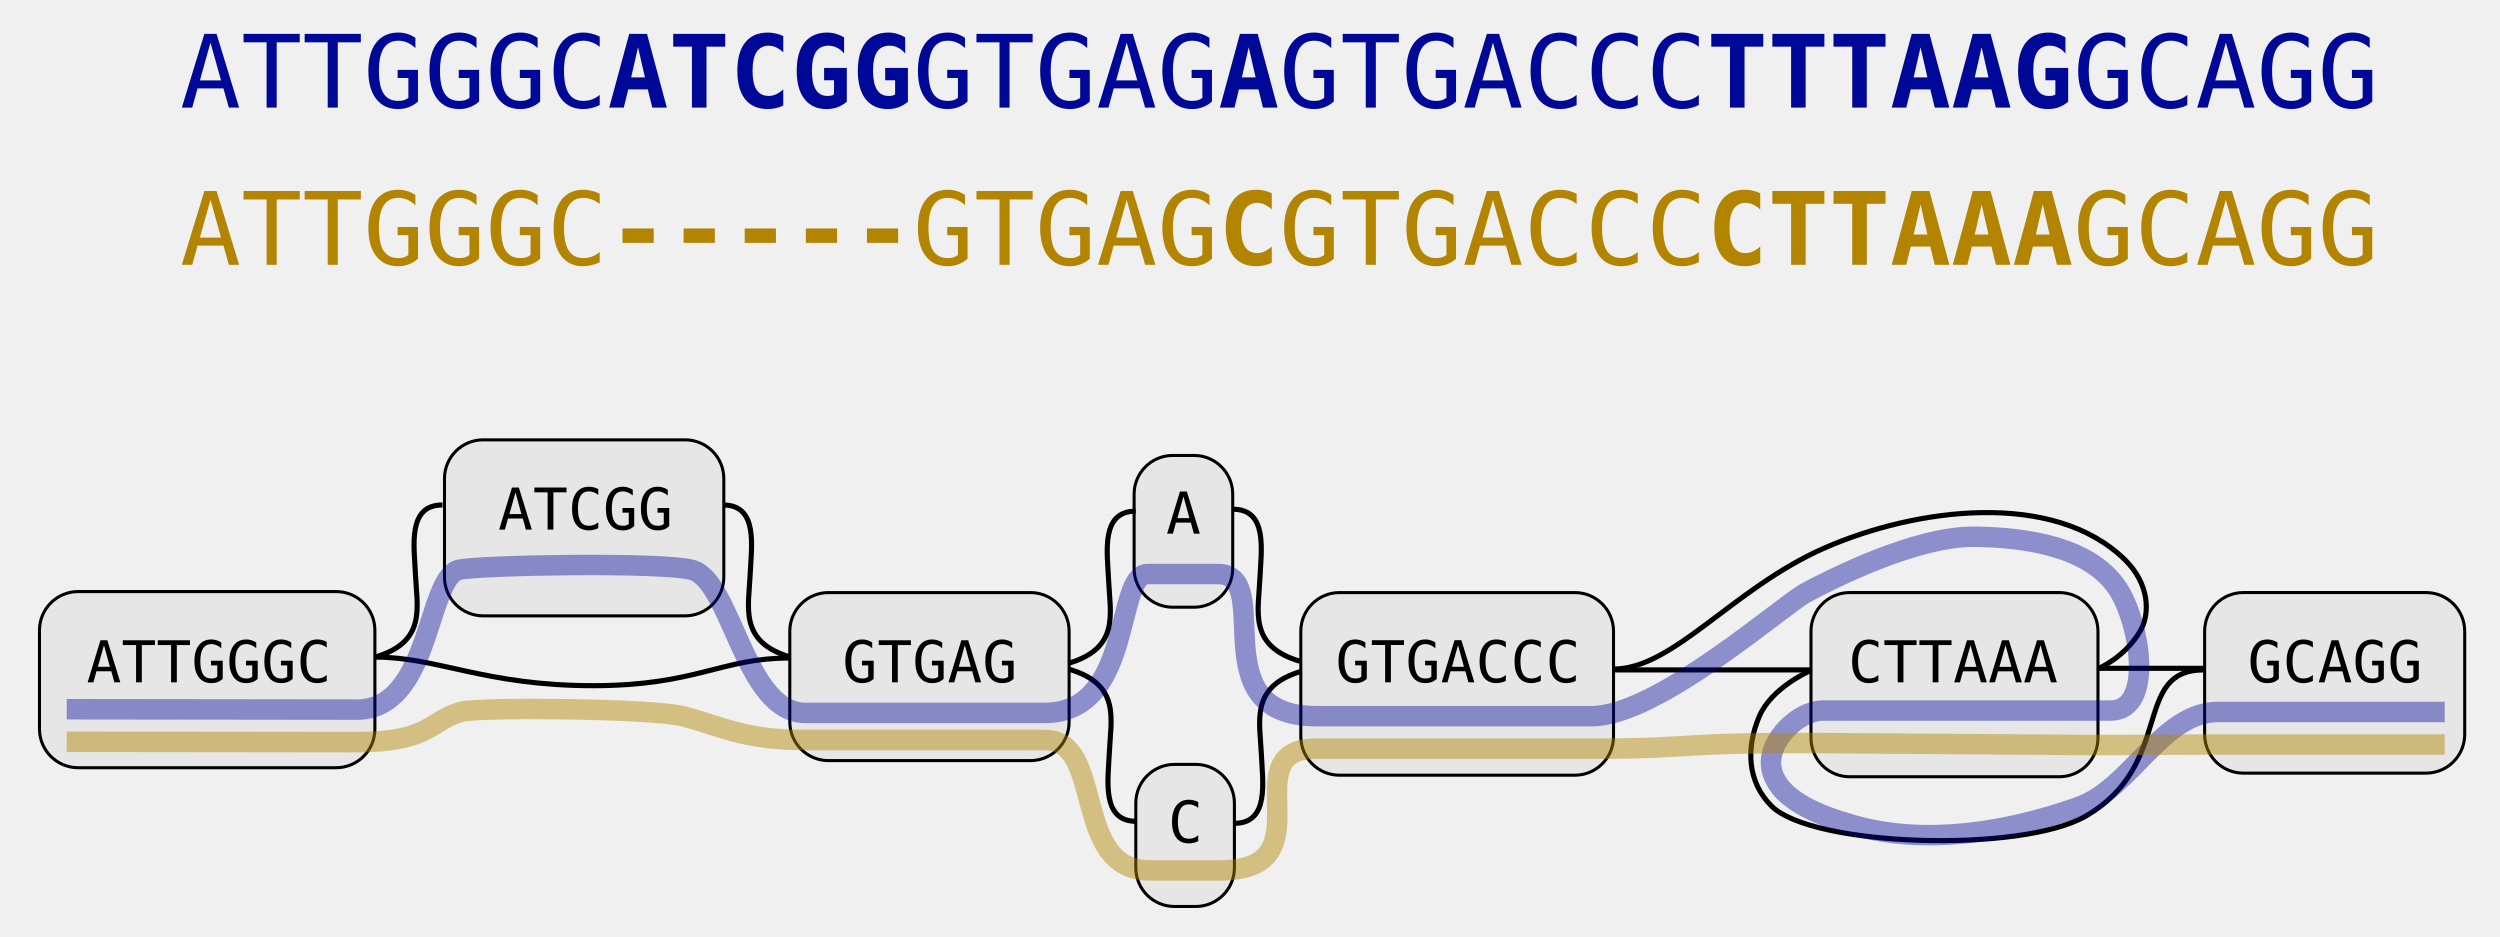
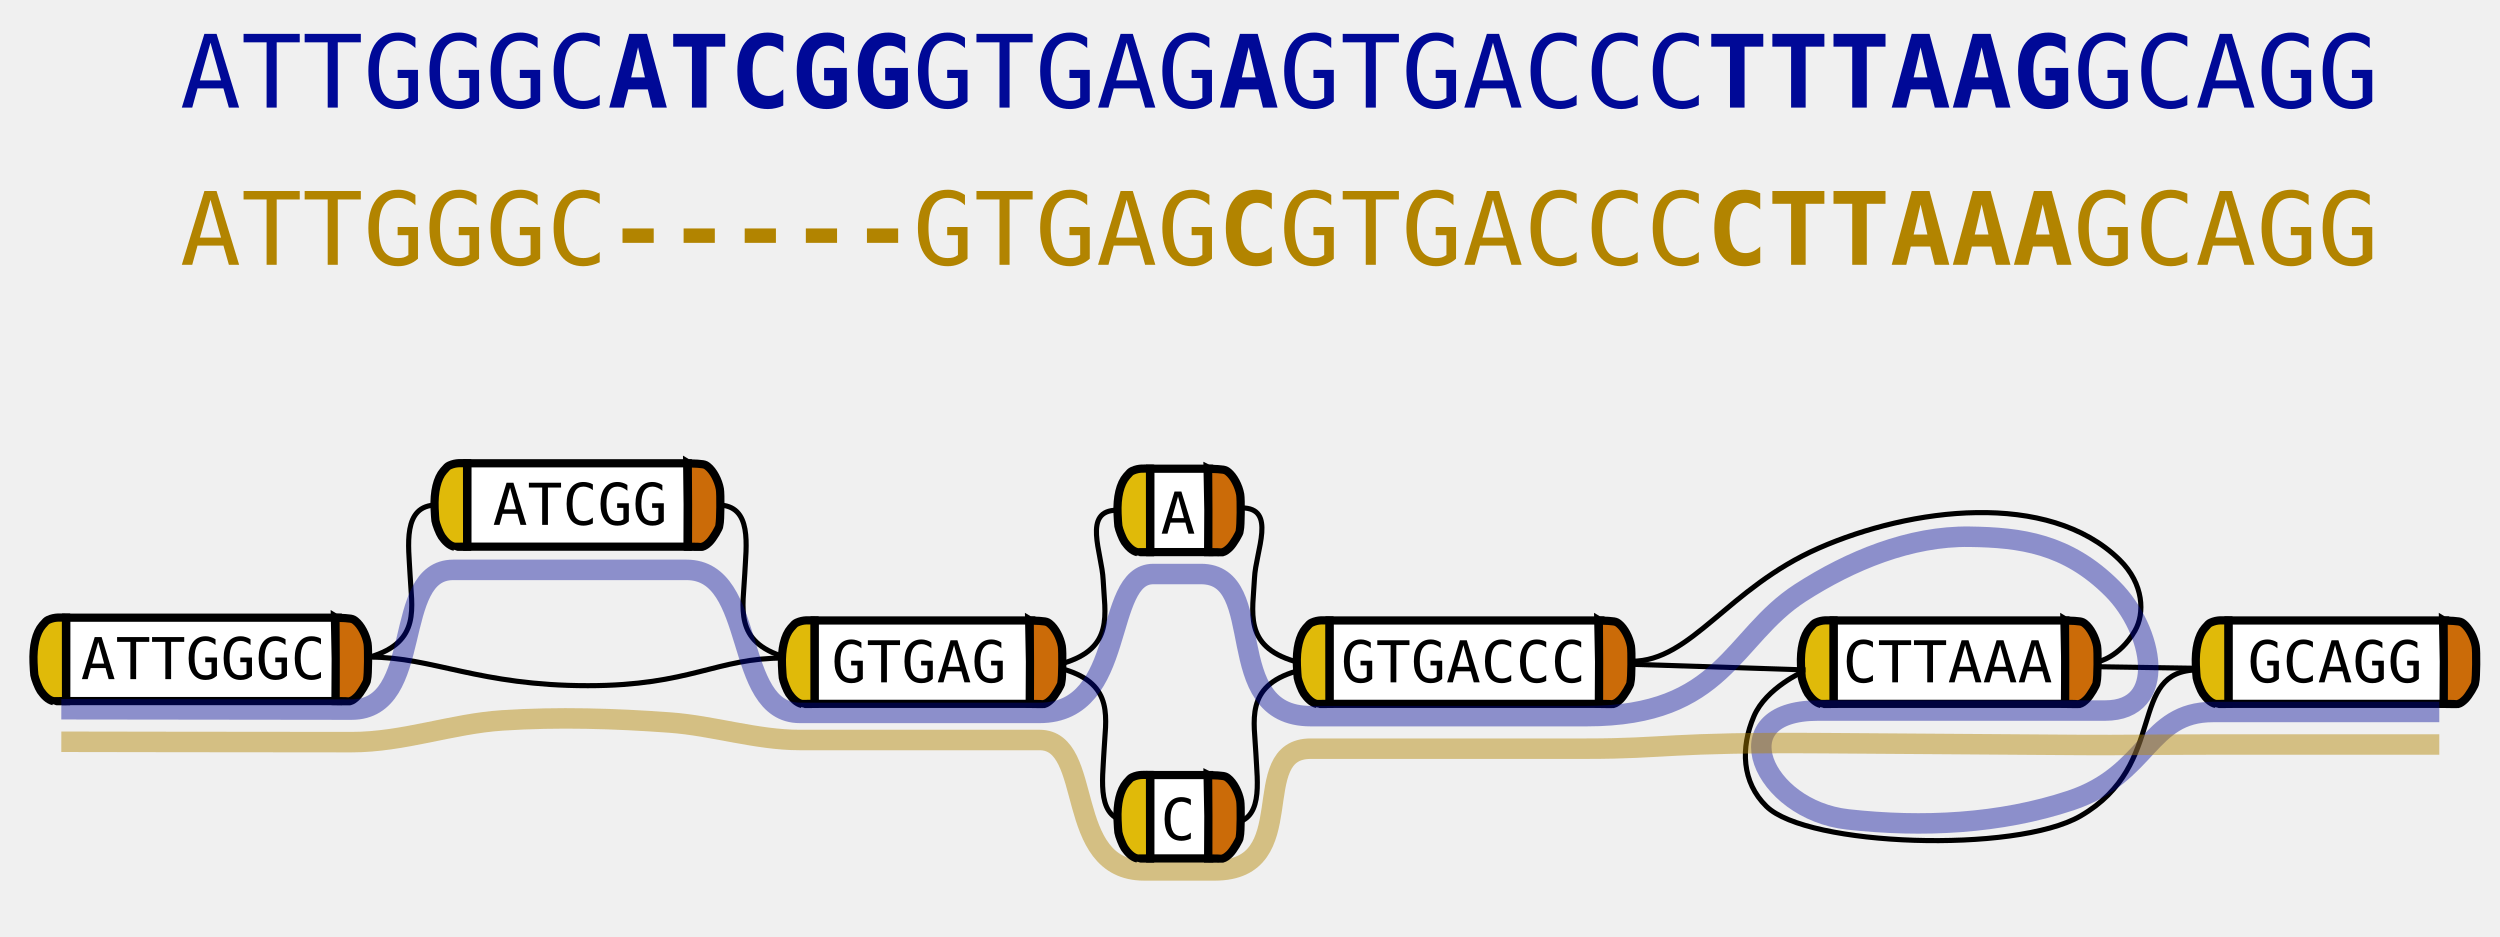
<svg xmlns="http://www.w3.org/2000/svg" width="244.07mm" height="91.473mm" viewBox="0 0 244.07 91.473" version="1.1" id="svg1">
  <defs id="defs1" />
  <g id="layer1" transform="translate(-17.20213,-71.16942)">
+     <rect style="font-variation-settings:normal;fill:#ffffff;fill-opacity:1;fill-rule:evenodd;stroke:#000000;stroke-width:0.801;stroke-linecap:butt;stroke-linejoin:miter;stroke-miterlimit:4;stroke-dasharray:none;stroke-dashoffset:0;stroke-opacity:1;stop-color:#000000" id="rect1161" width="21.153" height="8.14" x="234.765" y="131.745" ry="0" />
+     <path style="fill:#e0ba09;fill-opacity:1;stroke:#000000;stroke-width:0.801;stroke-dasharray:none;stroke-opacity:1" d="m 233.515,139.897 c -0.511,-0.114 -0.93,-0.563 -1.247,-1.016 -0.206,-0.304 -0.548,-1.172 -0.61,-1.545 -0.02,-0.124 -0.056,-0.662 -0.079,-1.195 -0.07,-1.614 0.245,-2.937 0.871,-3.656 0.312,-0.359 0.392,-0.448 0.572,-0.529 0.672,-0.306 1.202,-0.212 1.724,-0.213 -0.004,0.15 0.007,8.143 0.007,8.143 -0.758,-0.009 -1.218,0.028 -1.237,0.012 z" id="path1163" />
+     <path style="fill:#cb6b08;fill-opacity:1;stroke:#000000;stroke-width:0.801;stroke-dasharray:none;stroke-opacity:1" d="m 255.77,131.748 c 1.597,0.047 1.671,0.095 1.949,0.313 0.53,0.417 1.029,1.346 1.179,2.197 0.086,0.489 0.058,3.115 -0.038,3.46 -0.008,0.029 -0.013,0.078 -0.012,0.109 0.012,0.211 -0.633,1.281 -0.97,1.607 -0.265,0.251 -0.431,0.394 -0.74,0.476 -0.047,0.012 -0.506,-0.019 -1.355,-0.024 0.016,-0.329 0.004,-7.939 -0.015,-8.139 z" id="path1165" />
+     <rect style="font-variation-settings:normal;fill:#ffffff;fill-opacity:1;fill-rule:evenodd;stroke:#000000;stroke-width:0.801;stroke-linecap:butt;stroke-linejoin:miter;stroke-miterlimit:4;stroke-dasharray:none;stroke-dashoffset:0;stroke-opacity:1;stop-color:#000000" id="rect1084" width="22.633" height="8.14" x="196.215" y="131.745" ry="0" />
+     <path style="fill:#e0ba09;fill-opacity:1;stroke:#000000;stroke-width:0.801;stroke-dasharray:none;stroke-opacity:1" d="m 194.965,139.897 c -0.511,-0.114 -0.93,-0.563 -1.247,-1.016 -0.206,-0.304 -0.548,-1.172 -0.61,-1.545 -0.02,-0.124 -0.056,-0.662 -0.079,-1.195 -0.07,-1.614 0.245,-2.937 0.871,-3.656 0.312,-0.359 0.392,-0.448 0.572,-0.529 0.672,-0.306 1.202,-0.212 1.724,-0.213 -0.004,0.15 0.007,8.143 0.007,8.143 -0.758,-0.009 -1.218,0.028 -1.237,0.012 z" id="path1086" />
+     <path style="fill:#cb6b08;fill-opacity:1;stroke:#000000;stroke-width:0.801;stroke-dasharray:none;stroke-opacity:1" d="m 218.807,131.748 c 1.597,0.047 1.671,0.095 1.949,0.313 0.53,0.417 1.029,1.346 1.179,2.197 0.086,0.489 0.058,3.115 -0.038,3.46 -0.008,0.029 -0.013,0.078 -0.012,0.109 0.012,0.211 -0.633,1.281 -0.97,1.607 -0.265,0.251 -0.431,0.394 -0.74,0.476 -0.047,0.012 -0.506,-0.019 -1.355,-0.024 0.016,-0.329 0.004,-7.939 -0.015,-8.139 z" id="path1088" />
+     <rect style="font-variation-settings:normal;fill:#ffffff;fill-opacity:1;fill-rule:evenodd;stroke:#000000;stroke-width:0.801;stroke-linecap:butt;stroke-linejoin:miter;stroke-miterlimit:4;stroke-dasharray:none;stroke-dashoffset:0;stroke-opacity:1;stop-color:#000000" id="rect950" width="26.44" height="8.14" x="147.002" y="131.745" ry="0" />
+     <path style="fill:#e0ba09;fill-opacity:1;stroke:#000000;stroke-width:0.801;stroke-dasharray:none;stroke-opacity:1" d="m 145.752,139.897 c -0.511,-0.114 -0.93,-0.563 -1.247,-1.016 -0.206,-0.304 -0.548,-1.172 -0.61,-1.545 -0.02,-0.124 -0.056,-0.662 -0.079,-1.195 -0.07,-1.614 0.245,-2.937 0.871,-3.656 0.312,-0.359 0.392,-0.448 0.572,-0.529 0.672,-0.306 1.202,-0.212 1.724,-0.213 -0.004,0.15 0.007,8.143 0.007,8.143 -0.758,-0.009 -1.218,0.028 -1.237,0.012 z" id="path952" />
+     <path style="fill:#cb6b08;fill-opacity:1;stroke:#000000;stroke-width:0.801;stroke-dasharray:none;stroke-opacity:1" d="m 173.299,131.748 c 1.597,0.047 1.671,0.095 1.949,0.313 0.53,0.417 1.029,1.346 1.179,2.197 0.086,0.489 0.058,3.115 -0.038,3.46 -0.008,0.029 -0.013,0.078 -0.012,0.109 0.012,0.211 -0.633,1.281 -0.97,1.607 -0.265,0.251 -0.431,0.394 -0.74,0.476 -0.047,0.012 -0.506,-0.019 -1.355,-0.024 0.016,-0.329 0.004,-7.939 -0.015,-8.139 z" id="path954" />
+     <rect style="font-variation-settings:normal;fill:#ffffff;fill-opacity:1;fill-rule:evenodd;stroke:#000000;stroke-width:0.801;stroke-linecap:butt;stroke-linejoin:miter;stroke-miterlimit:4;stroke-dasharray:none;stroke-dashoffset:0;stroke-opacity:1;stop-color:#000000" id="rect699" width="5.756" height="8.14" x="129.494" y="116.929" ry="0" />
+     <path style="fill:#e0ba09;fill-opacity:1;stroke:#000000;stroke-width:0.801;stroke-dasharray:none;stroke-opacity:1" d="m 128.244,125.081 c -0.511,-0.114 -0.93,-0.563 -1.247,-1.016 -0.206,-0.304 -0.548,-1.172 -0.61,-1.545 -0.02,-0.124 -0.056,-0.662 -0.079,-1.195 -0.07,-1.614 0.245,-2.937 0.871,-3.656 0.312,-0.359 0.392,-0.448 0.572,-0.529 0.672,-0.306 1.202,-0.212 1.724,-0.213 -0.004,0.15 0.007,8.143 0.007,8.143 -0.758,-0.009 -1.218,0.028 -1.237,0.012 z" id="path701" />
+     <path style="fill:#cb6b08;fill-opacity:1;stroke:#000000;stroke-width:0.801;stroke-dasharray:none;stroke-opacity:1" d="m 135.153,116.931 c 1.597,0.047 1.671,0.095 1.949,0.313 0.53,0.417 1.029,1.346 1.179,2.197 0.086,0.489 0.058,3.115 -0.038,3.46 -0.008,0.029 -0.013,0.078 -0.012,0.109 0.012,0.211 -0.633,1.281 -0.97,1.607 -0.265,0.251 -0.431,0.394 -0.74,0.476 -0.047,0.012 -0.506,-0.019 -1.355,-0.024 0.016,-0.329 0.004,-7.939 -0.015,-8.139 z" id="path703" />
+     <rect style="font-variation-settings:normal;fill:#ffffff;fill-opacity:1;fill-rule:evenodd;stroke:#000000;stroke-width:0.801;stroke-linecap:butt;stroke-linejoin:miter;stroke-miterlimit:4;stroke-dasharray:none;stroke-dashoffset:0;stroke-opacity:1;stop-color:#000000" id="rect626" width="21.153" height="8.14" x="96.731" y="131.745" ry="0" />
+     <path style="fill:#e0ba09;fill-opacity:1;stroke:#000000;stroke-width:0.801;stroke-dasharray:none;stroke-opacity:1" d="m 95.481,139.897 c -0.511,-0.114 -0.93,-0.563 -1.247,-1.016 -0.206,-0.304 -0.548,-1.172 -0.61,-1.545 -0.02,-0.124 -0.056,-0.662 -0.079,-1.195 -0.07,-1.614 0.245,-2.937 0.871,-3.656 0.312,-0.359 0.392,-0.448 0.572,-0.529 0.672,-0.306 1.202,-0.212 1.724,-0.213 -0.004,0.15 0.007,8.143 0.007,8.143 -0.758,-0.009 -1.218,0.028 -1.237,0.012 z" id="path628" />
+     <path style="fill:#cb6b08;fill-opacity:1;stroke:#000000;stroke-width:0.801;stroke-dasharray:none;stroke-opacity:1" d="m 117.736,131.748 c 1.597,0.047 1.671,0.095 1.949,0.313 0.53,0.417 1.029,1.346 1.179,2.197 0.086,0.489 0.058,3.115 -0.038,3.46 -0.008,0.029 -0.013,0.078 -0.012,0.109 0.012,0.211 -0.633,1.281 -0.97,1.607 -0.265,0.251 -0.431,0.394 -0.74,0.476 -0.047,0.012 -0.506,-0.019 -1.355,-0.024 0.016,-0.329 0.004,-7.939 -0.015,-8.139 z" id="path630" />
+     <rect style="font-variation-settings:normal;fill:#ffffff;fill-opacity:1;fill-rule:evenodd;stroke:#000000;stroke-width:0.801;stroke-linecap:butt;stroke-linejoin:miter;stroke-miterlimit:4;stroke-dasharray:none;stroke-dashoffset:0;stroke-opacity:1;stop-color:#000000" id="rect446" width="21.524" height="8.14" x="62.819" y="116.399" ry="0" />
+     <path style="fill:#e0ba09;fill-opacity:1;stroke:#000000;stroke-width:0.801;stroke-dasharray:none;stroke-opacity:1" d="m 61.569,124.551 c -0.511,-0.114 -0.93,-0.563 -1.247,-1.016 -0.206,-0.304 -0.548,-1.172 -0.61,-1.545 -0.02,-0.124 -0.056,-0.662 -0.079,-1.195 -0.07,-1.614 0.245,-2.937 0.871,-3.656 0.312,-0.359 0.392,-0.448 0.572,-0.529 0.672,-0.306 1.202,-0.212 1.724,-0.213 -0.004,0.15 0.006,8.143 0.006,8.143 -0.758,-0.009 -1.218,0.028 -1.237,0.012 z" id="path448" />
+     <path style="fill:#cb6b08;fill-opacity:1;stroke:#000000;stroke-width:0.801;stroke-dasharray:none;stroke-opacity:1" d="m 84.353,116.402 c 1.597,0.047 1.671,0.095 1.949,0.313 0.53,0.417 1.029,1.346 1.179,2.197 0.086,0.489 0.058,3.115 -0.038,3.46 -0.008,0.029 -0.013,0.078 -0.012,0.109 0.012,0.211 -0.633,1.281 -0.97,1.607 -0.265,0.251 -0.431,0.394 -0.74,0.476 -0.047,0.012 -0.506,-0.019 -1.355,-0.024 0.016,-0.329 0.004,-7.939 -0.015,-8.139 z" id="path450" />
    <text xml:space="preserve" style="font-size:5.644px;line-height:0.4;font-family:Arial;-inkscape-font-specification:Arial;text-decoration-color:#000000;letter-spacing:0.019px;fill:none;fill-rule:evenodd;stroke:#000000;stroke-width:2.449;stroke-opacity:1" x="102.961" y="47.816" id="text1">
      <tspan id="tspan1" style="stroke:#000000;stroke-width:2.449;stroke-opacity:1" x="102.961" y="47.816" />
    </text>
    <text xml:space="preserve" style="font-size:9.878px;line-height:0.4;font-family:Arial;-inkscape-font-specification:Arial;text-decoration-color:#000000;letter-spacing:0.019px;fill:#000997;fill-opacity:1;fill-rule:evenodd;stroke:none;stroke-width:0.3;stroke-dasharray:none;stroke-opacity:1" x="34.78" y="81.676" id="text2">
      <tspan id="tspan2" style="font-style:normal;font-variant:normal;font-weight:normal;font-stretch:normal;font-size:9.878px;font-family:'DejaVu Sans Mono';-inkscape-font-specification:'DejaVu Sans Mono';fill:#000997;fill-opacity:1;stroke:none;stroke-width:0.3;stroke-dasharray:none" x="34.78" y="81.676">ATTGGGC<tspan style="font-weight:bold;font-size:9.878px;fill:#000997;fill-opacity:1" id="tspan9">ATCGG</tspan>GTGAG<tspan style="font-weight:bold;font-size:9.878px;fill:#000997;fill-opacity:1" id="tspan7">A</tspan>GTGACCC<tspan style="font-weight:bold;font-size:9.878px;fill:#000997;fill-opacity:1" id="tspan11">TTTAAG</tspan>GCAGG</tspan>
    </text>
    <text xml:space="preserve" style="font-size:9.878px;line-height:0.4;font-family:Arial;-inkscape-font-specification:Arial;text-decoration-color:#000000;letter-spacing:0.019px;fill:#b28400;fill-opacity:1;fill-rule:evenodd;stroke:none;stroke-width:0.3;stroke-dasharray:none;stroke-opacity:1" x="34.78" y="97.021" id="text5">
      <tspan id="tspan5" style="font-style:normal;font-variant:normal;font-weight:normal;font-stretch:normal;font-size:9.878px;font-family:'DejaVu Sans Mono';-inkscape-font-specification:'DejaVu Sans Mono';fill:#b28400;fill-opacity:1;stroke:none;stroke-width:0.3;stroke-dasharray:none" x="34.78" y="97.021">ATTGGGC<tspan style="font-weight:bold;font-size:9.878px;fill:#b28400;fill-opacity:1" id="tspan8">-----</tspan>GTGAG<tspan style="font-weight:bold;font-size:9.878px;fill:#b28400;fill-opacity:1" id="tspan6">C</tspan>GTGACCC<tspan style="font-weight:bold;font-size:9.878px;fill:#b28400;fill-opacity:1" id="tspan10">CTTAAA</tspan>GCAGG</tspan>
    </text>
-     <g id="g40" transform="translate(3.704167,3.175)">
-       <rect style="fill:#e6e6e6;fill-opacity:1;fill-rule:evenodd;stroke:#000000;stroke-width:0.3;stroke-dasharray:none;stroke-opacity:1" id="rect19" width="32.745" height="17.197" x="17.352" y="125.748" ry="3.778" />
-       <text xml:space="preserve" style="font-style:normal;font-variant:normal;font-weight:normal;font-stretch:normal;font-size:5.644px;line-height:0.4;font-family:'DejaVu Sans Mono';-inkscape-font-specification:'DejaVu Sans Mono';text-decoration-color:#000000;letter-spacing:0.019px;fill:#000000;fill-opacity:1;fill-rule:evenodd;stroke:none;stroke-width:0.3;stroke-dasharray:none;stroke-opacity:1" x="21.945" y="134.61" id="text12">
-         <tspan id="tspan12" style="stroke-width:0.3" x="21.945" y="134.61">ATTGGGC</tspan>
-       </text>
-     </g>
-     <g id="g39" transform="translate(3.704167,3.175)">
-       <rect style="fill:#e6e6e6;fill-opacity:1;fill-rule:evenodd;stroke:#000000;stroke-width:0.3;stroke-dasharray:none;stroke-opacity:1" id="rect20" width="27.269" height="17.185" x="56.892" y="110.935" ry="3.778" />
-       <text xml:space="preserve" style="font-style:normal;font-variant:normal;font-weight:normal;font-stretch:normal;font-size:5.644px;line-height:0.4;font-family:'DejaVu Sans Mono';-inkscape-font-specification:'DejaVu Sans Mono';text-decoration-color:#000000;letter-spacing:0.019px;fill:#000000;fill-opacity:1;fill-rule:evenodd;stroke:none;stroke-width:0.3;stroke-dasharray:none;stroke-opacity:1" x="62.121" y="119.7" id="text13">
-         <tspan id="tspan13" style="stroke-width:0.3" x="62.121" y="119.7">ATCGG</tspan>
-       </text>
-     </g>
-     <g id="g28" transform="translate(5.162984,5.604689)">
-       <rect style="fill:#e6e6e6;fill-opacity:1;fill-rule:evenodd;stroke:#000000;stroke-width:0.3;stroke-dasharray:none;stroke-opacity:1" id="rect21" width="27.269" height="16.407" x="89.145" y="123.416" ry="3.778" />
-       <text xml:space="preserve" style="font-style:normal;font-variant:normal;font-weight:normal;font-stretch:normal;font-size:5.644px;line-height:0.4;font-family:'DejaVu Sans Mono';-inkscape-font-specification:'DejaVu Sans Mono';text-decoration-color:#000000;letter-spacing:0.019px;fill:#000000;fill-opacity:1;fill-rule:evenodd;stroke:none;stroke-width:0.3;stroke-dasharray:none;stroke-opacity:1" x="94.284" y="132.181" id="text14">
-         <tspan id="tspan14" style="stroke-width:0.3" x="94.284" y="132.181">GTGAG</tspan>
-       </text>
-     </g>
-     <g id="g29" transform="translate(8.734265,7.271845)">
-       <rect style="fill:#e6e6e6;fill-opacity:1;fill-rule:evenodd;stroke:#000000;stroke-width:0.3;stroke-dasharray:none;stroke-opacity:1" id="rect26" width="9.626" height="14.818" x="119.189" y="108.361" ry="3.778" />
-       <text xml:space="preserve" style="font-style:normal;font-variant:normal;font-weight:normal;font-stretch:normal;font-size:5.644px;line-height:0.4;font-family:'DejaVu Sans Mono';-inkscape-font-specification:'DejaVu Sans Mono';text-decoration-color:#000000;letter-spacing:0.019px;fill:#000000;fill-opacity:1;fill-rule:evenodd;stroke:none;stroke-width:0.3;stroke-dasharray:none;stroke-opacity:1" x="122.303" y="115.998" id="text15">
-         <tspan id="tspan15" style="stroke-width:0.3" x="122.303" y="115.998">A</tspan>
-       </text>
-     </g>
-     <g id="g30" transform="translate(7.9375,4.7625)">
-       <rect style="fill:#e6e6e6;fill-opacity:1;fill-rule:evenodd;stroke:#000000;stroke-width:0.3;stroke-dasharray:none;stroke-opacity:1" id="rect25" width="9.626" height="13.871" x="120.151" y="141.034" ry="3.778" />
-       <text xml:space="preserve" style="font-style:normal;font-variant:normal;font-weight:normal;font-stretch:normal;font-size:5.644px;line-height:0.4;font-family:'DejaVu Sans Mono';-inkscape-font-specification:'DejaVu Sans Mono';text-decoration-color:#000000;letter-spacing:0.019px;fill:#000000;fill-opacity:1;fill-rule:evenodd;stroke:none;stroke-width:0.3;stroke-dasharray:none;stroke-opacity:1" x="123.294" y="148.669" id="text16">
-         <tspan id="tspan16" style="stroke-width:0.3" x="123.294" y="148.669">C</tspan>
-       </text>
-     </g>
-     <g id="g31" transform="translate(7.9375,7.556747)">
-       <rect style="fill:#e6e6e6;fill-opacity:1;fill-rule:evenodd;stroke:#000000;stroke-width:0.3;stroke-dasharray:none;stroke-opacity:1" id="rect22" width="30.53" height="17.831" x="136.26" y="121.464" ry="3.778" />
-       <text xml:space="preserve" style="font-style:normal;font-variant:normal;font-weight:normal;font-stretch:normal;font-size:5.644px;line-height:0.4;font-family:'DejaVu Sans Mono';-inkscape-font-specification:'DejaVu Sans Mono';text-decoration-color:#000000;letter-spacing:0.019px;fill:#000000;fill-opacity:1;fill-rule:evenodd;stroke:none;stroke-width:0.3;stroke-dasharray:none;stroke-opacity:1" x="139.656" y="130.228" id="text17">
-         <tspan id="tspan17" style="stroke-width:0.3" x="139.656" y="130.228">GTGACCC</tspan>
-       </text>
-     </g>
-     <g id="g32" transform="translate(3.704167,7.15039)">
-       <rect style="fill:#e6e6e6;fill-opacity:1;fill-rule:evenodd;stroke:#000000;stroke-width:0.3;stroke-dasharray:none;stroke-opacity:1" id="rect23" width="28.016" height="17.982" x="190.301" y="121.87" ry="3.778" />
-       <text xml:space="preserve" style="font-style:normal;font-variant:normal;font-weight:normal;font-stretch:normal;font-size:5.644px;line-height:0.4;font-family:'DejaVu Sans Mono';-inkscape-font-specification:'DejaVu Sans Mono';text-decoration-color:#000000;letter-spacing:0.019px;fill:#000000;fill-opacity:1;fill-rule:evenodd;stroke:none;stroke-width:0.3;stroke-dasharray:none;stroke-opacity:1" x="193.927" y="130.635" id="text18">
-         <tspan id="tspan18" style="stroke-width:0.3" x="193.927" y="130.635">CTTAAA</tspan>
-       </text>
-     </g>
-     <g id="g33" transform="translate(3.704167,10.5083)">
-       <rect style="fill:#e6e6e6;fill-opacity:1;fill-rule:evenodd;stroke:#000000;stroke-width:0.3;stroke-dasharray:none;stroke-opacity:1" id="rect24" width="25.392" height="17.628" x="228.731" y="118.512" ry="3.778" />
-       <text xml:space="preserve" style="font-style:normal;font-variant:normal;font-weight:normal;font-stretch:normal;font-size:5.644px;line-height:0.4;font-family:'DejaVu Sans Mono';-inkscape-font-specification:'DejaVu Sans Mono';text-decoration-color:#000000;letter-spacing:0.019px;fill:#000000;fill-opacity:1;fill-rule:evenodd;stroke:none;stroke-width:0.3;stroke-dasharray:none;stroke-opacity:1" x="232.931" y="127.277" id="text19">
-         <tspan id="tspan19" style="stroke-width:0.3" x="232.931" y="127.277">GCAGG</tspan>
-       </text>
-     </g>
-     <path style="fill:none;fill-opacity:1;fill-rule:evenodd;stroke:#000000;stroke-width:0.5;stroke-dasharray:none;stroke-opacity:1" d="m 53.827,135.32 c 6.16,0 10.675,2.791 21.294,2.791 10.058,0 12.537,-2.725 19.206,-2.699" id="path33" />
-     <path style="fill:none;fill-opacity:1;fill-rule:evenodd;stroke:#000000;stroke-width:0.5;stroke-dasharray:none;stroke-opacity:1" d="m 53.827,135.32 c 5.07,-1.488 4.074,-4.865 3.932,-8.128 -0.115,-2.647 -0.812,-6.73 2.641,-6.722" id="path34" />
-     <path style="fill:none;fill-opacity:1;fill-rule:evenodd;stroke:#000000;stroke-width:0.5;stroke-dasharray:none;stroke-opacity:1" d="m 94.374,135.32 c -5.07,-1.488 -4.074,-4.865 -3.932,-8.128 0.115,-2.647 0.812,-6.73 -2.641,-6.722" id="path35" />
-     <path style="fill:none;fill-opacity:1;fill-rule:evenodd;stroke:#000000;stroke-width:0.5;stroke-dasharray:none;stroke-opacity:1" d="m 121.5,135.929 c 5.07,-1.488 4.074,-4.865 3.932,-8.128 -0.115,-2.647 -0.812,-6.73 2.641,-6.722" id="path36" />
-     <path style="fill:none;fill-opacity:1;fill-rule:evenodd;stroke:#000000;stroke-width:0.5;stroke-dasharray:none;stroke-opacity:1" d="m 144.138,135.736 c -5.07,-1.488 -4.074,-4.865 -3.932,-8.128 0.115,-2.647 0.812,-6.73 -2.641,-6.722" id="path37" />
-     <path style="fill:none;fill-opacity:1;fill-rule:evenodd;stroke:#000000;stroke-width:0.5;stroke-dasharray:none;stroke-opacity:1" d="m 121.573,136.505 c 5.07,1.488 4.074,4.865 3.932,8.128 -0.115,2.647 -0.812,6.73 2.641,6.722" id="path38" />
-     <path style="fill:none;fill-opacity:1;fill-rule:evenodd;stroke:#000000;stroke-width:0.5;stroke-dasharray:none;stroke-opacity:1" d="m 144.28,136.698 c -5.07,1.488 -4.074,4.865 -3.932,8.128 0.115,2.647 0.812,6.73 -2.641,6.722" id="path39" />
-     <path style="fill:none;fill-opacity:1;fill-rule:evenodd;stroke:#000000;stroke-width:0.5;stroke-dasharray:none;stroke-opacity:1" d="m 174.673,136.572 h 19.323" id="path40" />
-     <path style="fill:none;fill-opacity:1;fill-rule:evenodd;stroke:#000000;stroke-width:0.5;stroke-dasharray:none;stroke-opacity:1" d="m 221.982,136.416 h 10.388" id="path41" />
-     <path style="fill:none;fill-opacity:1;fill-rule:evenodd;stroke:#000000;stroke-width:0.5;stroke-dasharray:none;stroke-opacity:1" d="m 174.733,136.487 c 5.838,0 11.641,-7.883 20.566,-11.806 8.938,-3.928 22.399,-5.697 29.364,1.145 2.399,2.356 2.458,5.261 1.502,6.916 -1.521,2.634 -4.094,3.689 -4.094,3.689" id="path42" />
-     <path style="fill:none;fill-opacity:1;fill-rule:evenodd;stroke:#000000;stroke-width:0.5;stroke-dasharray:none;stroke-opacity:1" d="m 232.35,136.572 c -7.079,0 -2.783,9.225 -11.516,14.267 -6.333,3.656 -26.663,2.971 -30.655,-0.95 -2.399,-2.356 -2.536,-5.691 -1.22,-8.786 1.191,-2.799 4.881,-4.405 4.881,-4.405" id="path43" />
-     <path style="fill:none;fill-opacity:1;fill-rule:evenodd;stroke:#000997;stroke-width:2;stroke-dasharray:none;stroke-opacity:0.417" d="m 23.717,140.411 c 0,0 22.719,0.037 28.329,0.037 7.218,0 6.798,-12.802 9.936,-13.643 1.726,-0.462 19.811,-0.793 22.772,0 3.883,1.041 5.127,13.963 11.066,13.963 h 23.402 c 8.647,0 6.829,-13.559 10.011,-13.559 h 6.876 c 5.682,0 -1.817,13.876 9.593,13.876 h 26.924 c 6.361,0 18.594,-10.815 20.872,-12.039 2.329,-1.252 10.727,-5.563 16.531,-5.476 4.943,0.074 11.221,0.947 13.932,5.08 2.178,3.32 3.571,11.89 -0.712,11.89 h -28.046 c -2.458,0 -5.315,2.883 -5.095,5.332 0.298,3.313 4.868,4.971 8.071,5.87 7.067,1.985 15.026,0.658 21.948,-1.785 5.186,-1.83 8.142,-9.279 13.642,-9.279 h 22.104" id="path44" />
-     <path style="fill:none;fill-opacity:1;fill-rule:evenodd;stroke:#b28400;stroke-width:2;stroke-dasharray:none;stroke-opacity:0.454" d="m 23.717,143.586 c 0,0 22.719,0.037 28.329,0.037 7.218,0 7.096,-2.13 10.234,-2.971 1.726,-0.462 18.728,-0.329 21.69,0.464 3.883,1.041 5.912,2.298 11.851,2.298 h 23.402 c 5.88,0 2.555,12.732 10.221,12.732 h 6.876 c 10.738,0 1.003,-11.885 9.383,-11.885 h 26.924 c 10.727,0 7.83,-0.647 23.115,-0.539 l 25.339,0.179 c 3.365,0.024 8.065,-0.047 12.69,-0.047 h 22.104" id="path45" />
+     <text xml:space="preserve" style="font-style:normal;font-variant:normal;font-weight:normal;font-stretch:normal;font-size:5.644px;line-height:0.4;font-family:'DejaVu Sans Mono';-inkscape-font-specification:'DejaVu Sans Mono';text-decoration-color:#000000;letter-spacing:0.019px;fill:#000000;fill-opacity:1;fill-rule:evenodd;stroke:none;stroke-width:0.3;stroke-dasharray:none;stroke-opacity:1" x="65.296" y="122.409" id="text13">
+       <tspan id="tspan13" style="stroke-width:0.3" x="65.296" y="122.409">ATCGG</tspan>
+     </text>
+     <text xml:space="preserve" style="font-style:normal;font-variant:normal;font-weight:normal;font-stretch:normal;font-size:5.644px;line-height:0.4;font-family:'DejaVu Sans Mono';-inkscape-font-specification:'DejaVu Sans Mono';text-decoration-color:#000000;letter-spacing:0.019px;fill:#000000;fill-opacity:1;fill-rule:evenodd;stroke:none;stroke-width:0.3;stroke-dasharray:none;stroke-opacity:1" x="98.389" y="137.785" id="text14">
+       <tspan id="tspan14" style="stroke-width:0.3" x="98.389" y="137.785">GTGAG</tspan>
+     </text>
+     <text xml:space="preserve" style="font-style:normal;font-variant:normal;font-weight:normal;font-stretch:normal;font-size:5.644px;line-height:0.4;font-family:'DejaVu Sans Mono';-inkscape-font-specification:'DejaVu Sans Mono';text-decoration-color:#000000;letter-spacing:0.019px;fill:#000000;fill-opacity:1;fill-rule:evenodd;stroke:none;stroke-width:0.3;stroke-dasharray:none;stroke-opacity:1" x="130.508" y="123.27" id="text15">
+       <tspan id="tspan15" style="stroke-width:0.3" x="130.508" y="123.27">A</tspan>
+     </text>
+     <text xml:space="preserve" style="font-style:normal;font-variant:normal;font-weight:normal;font-stretch:normal;font-size:5.644px;line-height:0.4;font-family:'DejaVu Sans Mono';-inkscape-font-specification:'DejaVu Sans Mono';text-decoration-color:#000000;letter-spacing:0.019px;fill:#000000;fill-opacity:1;fill-rule:evenodd;stroke:none;stroke-width:0.3;stroke-dasharray:none;stroke-opacity:1" x="148.123" y="137.785" id="text17">
+       <tspan id="tspan17" style="stroke-width:0.3" x="148.123" y="137.785">GTGACCC</tspan>
+     </text>
+     <text xml:space="preserve" style="font-style:normal;font-variant:normal;font-weight:normal;font-stretch:normal;font-size:5.644px;line-height:0.4;font-family:'DejaVu Sans Mono';-inkscape-font-specification:'DejaVu Sans Mono';text-decoration-color:#000000;letter-spacing:0.019px;fill:#000000;fill-opacity:1;fill-rule:evenodd;stroke:none;stroke-width:0.3;stroke-dasharray:none;stroke-opacity:1" x="197.102" y="137.785" id="text18">
+       <tspan id="tspan18" style="stroke-width:0.3" x="197.102" y="137.785">CTTAAA</tspan>
+     </text>
+     <text xml:space="preserve" style="font-style:normal;font-variant:normal;font-weight:normal;font-stretch:normal;font-size:5.644px;line-height:0.4;font-family:'DejaVu Sans Mono';-inkscape-font-specification:'DejaVu Sans Mono';text-decoration-color:#000000;letter-spacing:0.019px;fill:#000000;fill-opacity:1;fill-rule:evenodd;stroke:none;stroke-width:0.3;stroke-dasharray:none;stroke-opacity:1" x="236.635" y="137.785" id="text19">
+       <tspan id="tspan19" style="stroke-width:0.3" x="236.635" y="137.785">GCAGG</tspan>
+     </text>
+     <path style="fill:none;fill-opacity:1;fill-rule:evenodd;stroke:#000000;stroke-width:0.5;stroke-dasharray:none;stroke-opacity:1" d="m 53.298,135.32 c 6.16,0 10.675,2.791 21.294,2.791 10.058,0 12.537,-2.725 19.206,-2.699" id="path33" />
+     <path style="fill:none;fill-opacity:1;fill-rule:evenodd;stroke:#000000;stroke-width:0.5;stroke-dasharray:none;stroke-opacity:1" d="m 53.298,135.32 c 5.07,-1.488 4.074,-4.865 3.932,-8.128 -0.115,-2.647 -0.812,-6.73 2.641,-6.722" id="path34" />
+     <path style="fill:none;fill-opacity:1;fill-rule:evenodd;stroke:#000000;stroke-width:0.5;stroke-dasharray:none;stroke-opacity:1" d="m 93.845,135.32 c -5.07,-1.488 -4.074,-4.865 -3.932,-8.128 0.115,-2.647 0.812,-6.73 -2.641,-6.722" id="path35" />
+     <path style="fill:none;fill-opacity:1;fill-rule:evenodd;stroke:#000000;stroke-width:0.5;stroke-dasharray:none;stroke-opacity:1" d="m 120.97,135.929 c 5.07,-1.488 4.074,-4.865 3.932,-8.128 -0.115,-2.647 -2.076,-6.83 1.378,-6.822" id="path36" />
+     <path style="fill:none;fill-opacity:1;fill-rule:evenodd;stroke:#000000;stroke-width:0.5;stroke-dasharray:none;stroke-opacity:1" d="m 143.608,135.736 c -5.07,-1.488 -4.074,-4.865 -3.932,-8.128 0.115,-2.647 2.195,-6.861 -1.259,-6.853" id="path37" />
+     <path style="fill:none;fill-opacity:1;fill-rule:evenodd;stroke:#000000;stroke-width:0.5;stroke-dasharray:none;stroke-opacity:1" d="m 121.044,136.505 c 5.07,1.488 4.074,4.865 3.932,8.128 -0.115,2.647 -0.812,6.73 2.641,6.722" id="path38" />
+     <path style="fill:none;fill-opacity:1;fill-rule:evenodd;stroke:#000000;stroke-width:0.5;stroke-dasharray:none;stroke-opacity:1" d="m 143.75,136.698 c -5.07,1.488 -4.074,4.865 -3.932,8.128 0.115,2.647 0.812,6.73 -2.641,6.722" id="path39" />
+     <path style="fill:none;fill-opacity:1;fill-rule:evenodd;stroke:#000000;stroke-width:0.5;stroke-dasharray:none;stroke-opacity:1" d="m 176.597,136.024 16.871,0.548" id="path40" />
+     <path style="fill:none;fill-opacity:1;fill-rule:evenodd;stroke:#000000;stroke-width:0.5;stroke-dasharray:none;stroke-opacity:1" d="m 222.047,136.261 9.793,0.155" id="path41" />
+     <path style="fill:none;fill-opacity:1;fill-rule:evenodd;stroke:#000000;stroke-width:0.5;stroke-dasharray:none;stroke-opacity:1" d="m 176.499,135.727 c 5.838,0 9.346,-7.123 18.27,-11.046 8.938,-3.928 22.399,-5.697 29.364,1.145 2.399,2.356 2.458,5.261 1.502,6.916 -1.521,2.634 -3.629,3.036 -3.629,3.036" id="path42" />
+     <path style="fill:none;fill-opacity:1;fill-rule:evenodd;stroke:#000000;stroke-width:0.5;stroke-dasharray:none;stroke-opacity:1" d="m 231.821,136.572 c -7.079,0 -2.783,9.225 -11.516,14.267 -6.333,3.656 -26.663,2.971 -30.655,-0.95 -2.399,-2.356 -2.536,-5.691 -1.22,-8.786 1.191,-2.799 4.881,-4.405 4.881,-4.405" id="path43" />
+     <rect style="font-variation-settings:normal;fill:#ffffff;fill-opacity:1;fill-rule:evenodd;stroke:#000000;stroke-width:0.801;stroke-linecap:butt;stroke-linejoin:miter;stroke-miterlimit:4;stroke-dasharray:none;stroke-dashoffset:0;stroke-opacity:1;stop-color:#000000" id="rect5864-1" width="26.525" height="8.14" x="23.661" y="131.473" ry="0" />
+     <path style="fill:#e0ba09;fill-opacity:1;stroke:#000000;stroke-width:0.801;stroke-dasharray:none;stroke-opacity:1" d="m 22.411,139.625 c -0.511,-0.114 -0.93,-0.563 -1.247,-1.016 -0.206,-0.304 -0.548,-1.172 -0.61,-1.545 -0.02,-0.124 -0.056,-0.662 -0.079,-1.195 -0.07,-1.614 0.245,-2.937 0.871,-3.656 0.312,-0.359 0.392,-0.448 0.572,-0.529 0.672,-0.306 1.202,-0.212 1.724,-0.213 -0.004,0.15 0.006,8.143 0.006,8.143 -0.758,-0.009 -1.218,0.028 -1.237,0.012 z" id="path429-3-1" />
+     <path style="fill:#cb6b08;fill-opacity:1;stroke:#000000;stroke-width:0.801;stroke-dasharray:none;stroke-opacity:1" d="m 49.958,131.476 c 1.597,0.047 1.671,0.095 1.949,0.313 0.53,0.417 1.029,1.346 1.179,2.197 0.086,0.489 0.058,3.115 -0.038,3.46 -0.008,0.029 -0.013,0.078 -0.012,0.109 0.012,0.211 -0.633,1.281 -0.97,1.607 -0.265,0.251 -0.431,0.394 -0.74,0.476 -0.047,0.012 -0.506,-0.019 -1.355,-0.024 0.016,-0.329 0.004,-7.939 -0.015,-8.139 z" id="path429-59" />
+     <text xml:space="preserve" style="font-style:normal;font-variant:normal;font-weight:normal;font-stretch:normal;font-size:5.644px;line-height:0.4;font-family:'DejaVu Sans Mono';-inkscape-font-specification:'DejaVu Sans Mono';text-decoration-color:#000000;letter-spacing:0.019px;fill:#000000;fill-opacity:1;fill-rule:evenodd;stroke:none;stroke-width:0.3;stroke-dasharray:none;stroke-opacity:1" x="25.089" y="137.471" id="text12">
+       <tspan id="tspan12" style="stroke-width:0.3" x="25.089" y="137.471">ATTGGGC</tspan>
+     </text>
+     <path style="fill:none;fill-opacity:1;fill-rule:evenodd;stroke:#000997;stroke-width:2;stroke-dasharray:none;stroke-opacity:0.417" d="m 23.188,140.411 c 0,0 22.719,0.037 28.329,0.037 7.218,0 3.817,-13.643 9.936,-13.643 h 22.772 c 6.959,0 4.45,13.963 11.066,13.963 h 23.402 c 8.647,0 6.1,-13.559 11.108,-13.559 h 4.643 c 6.765,0 1.652,13.876 10.73,13.876 h 26.924 c 13.411,0 14.132,-7.688 20.872,-12.039 4.877,-3.148 10.727,-5.563 16.531,-5.476 4.943,0.074 9.496,0.644 13.932,5.08 4.044,4.044 5.512,11.89 -0.712,11.89 H 194.675 c -9.588,0 -5.432,9.697 2.92,10.626 7.295,0.811 14.848,0.45 21.755,-1.844 7.664,-2.545 7.482,-8.643 13.891,-8.643 7.368,0 22.104,0 22.104,0" id="path44" />
+     <path style="fill:none;fill-opacity:1;fill-rule:evenodd;stroke:#b28400;stroke-width:2;stroke-dasharray:none;stroke-opacity:0.454" d="m 23.188,143.586 c 0,0 18.886,0.037 28.329,0.037 5.09,0 9.785,-1.8 14.737,-2.123 5.439,-0.355 10.914,-0.188 16.35,0.21 4.256,0.312 8.451,1.704 12.687,1.704 7.801,0 15.601,0 23.402,0 5.388,0 2.23,12.732 10.221,12.732 2.292,0 4.584,0 6.876,0 8.769,0 2.961,-11.885 9.383,-11.885 8.975,0 17.949,0 26.924,0 7.835,0 7.83,-0.647 23.115,-0.539 l 25.339,0.179 c 3.365,0.024 8.065,-0.047 12.69,-0.047 h 22.104" id="path45" />
+     <rect style="font-variation-settings:normal;fill:#ffffff;fill-opacity:1;fill-rule:evenodd;stroke:#000000;stroke-width:0.801;stroke-linecap:butt;stroke-linejoin:miter;stroke-miterlimit:4;stroke-dasharray:none;stroke-dashoffset:0;stroke-opacity:1;stop-color:#000000" id="rect822" width="5.756" height="8.14" x="129.494" y="146.835" ry="0" />
+     <path style="fill:#e0ba09;fill-opacity:1;stroke:#000000;stroke-width:0.801;stroke-dasharray:none;stroke-opacity:1" d="m 128.244,154.987 c -0.511,-0.114 -0.93,-0.563 -1.247,-1.016 -0.206,-0.304 -0.548,-1.172 -0.61,-1.545 -0.02,-0.124 -0.056,-0.662 -0.079,-1.195 -0.07,-1.614 0.245,-2.937 0.871,-3.656 0.312,-0.359 0.392,-0.448 0.572,-0.529 0.672,-0.306 1.202,-0.212 1.724,-0.213 -0.004,0.15 0.007,8.143 0.007,8.143 -0.758,-0.009 -1.218,0.028 -1.237,0.012 z" id="path824" />
+     <path style="fill:#cb6b08;fill-opacity:1;stroke:#000000;stroke-width:0.801;stroke-dasharray:none;stroke-opacity:1" d="m 135.153,146.838 c 1.597,0.047 1.671,0.095 1.949,0.313 0.53,0.417 1.029,1.346 1.179,2.197 0.086,0.489 0.058,3.115 -0.038,3.46 -0.008,0.029 -0.013,0.078 -0.012,0.109 0.012,0.211 -0.633,1.281 -0.97,1.607 -0.265,0.251 -0.431,0.394 -0.74,0.476 -0.047,0.012 -0.506,-0.019 -1.355,-0.024 0.016,-0.329 0.004,-7.939 -0.015,-8.139 z" id="path826" />
+     <text xml:space="preserve" style="font-style:normal;font-variant:normal;font-weight:normal;font-stretch:normal;font-size:5.644px;line-height:0.4;font-family:'DejaVu Sans Mono';-inkscape-font-specification:'DejaVu Sans Mono';text-decoration-color:#000000;letter-spacing:0.019px;fill:#000000;fill-opacity:1;fill-rule:evenodd;stroke:none;stroke-width:0.3;stroke-dasharray:none;stroke-opacity:1" x="130.508" y="153.177" id="text830">
+       <tspan id="tspan828" style="stroke-width:0.3" x="130.508" y="153.177">C</tspan>
+     </text>
  </g>
</svg>
